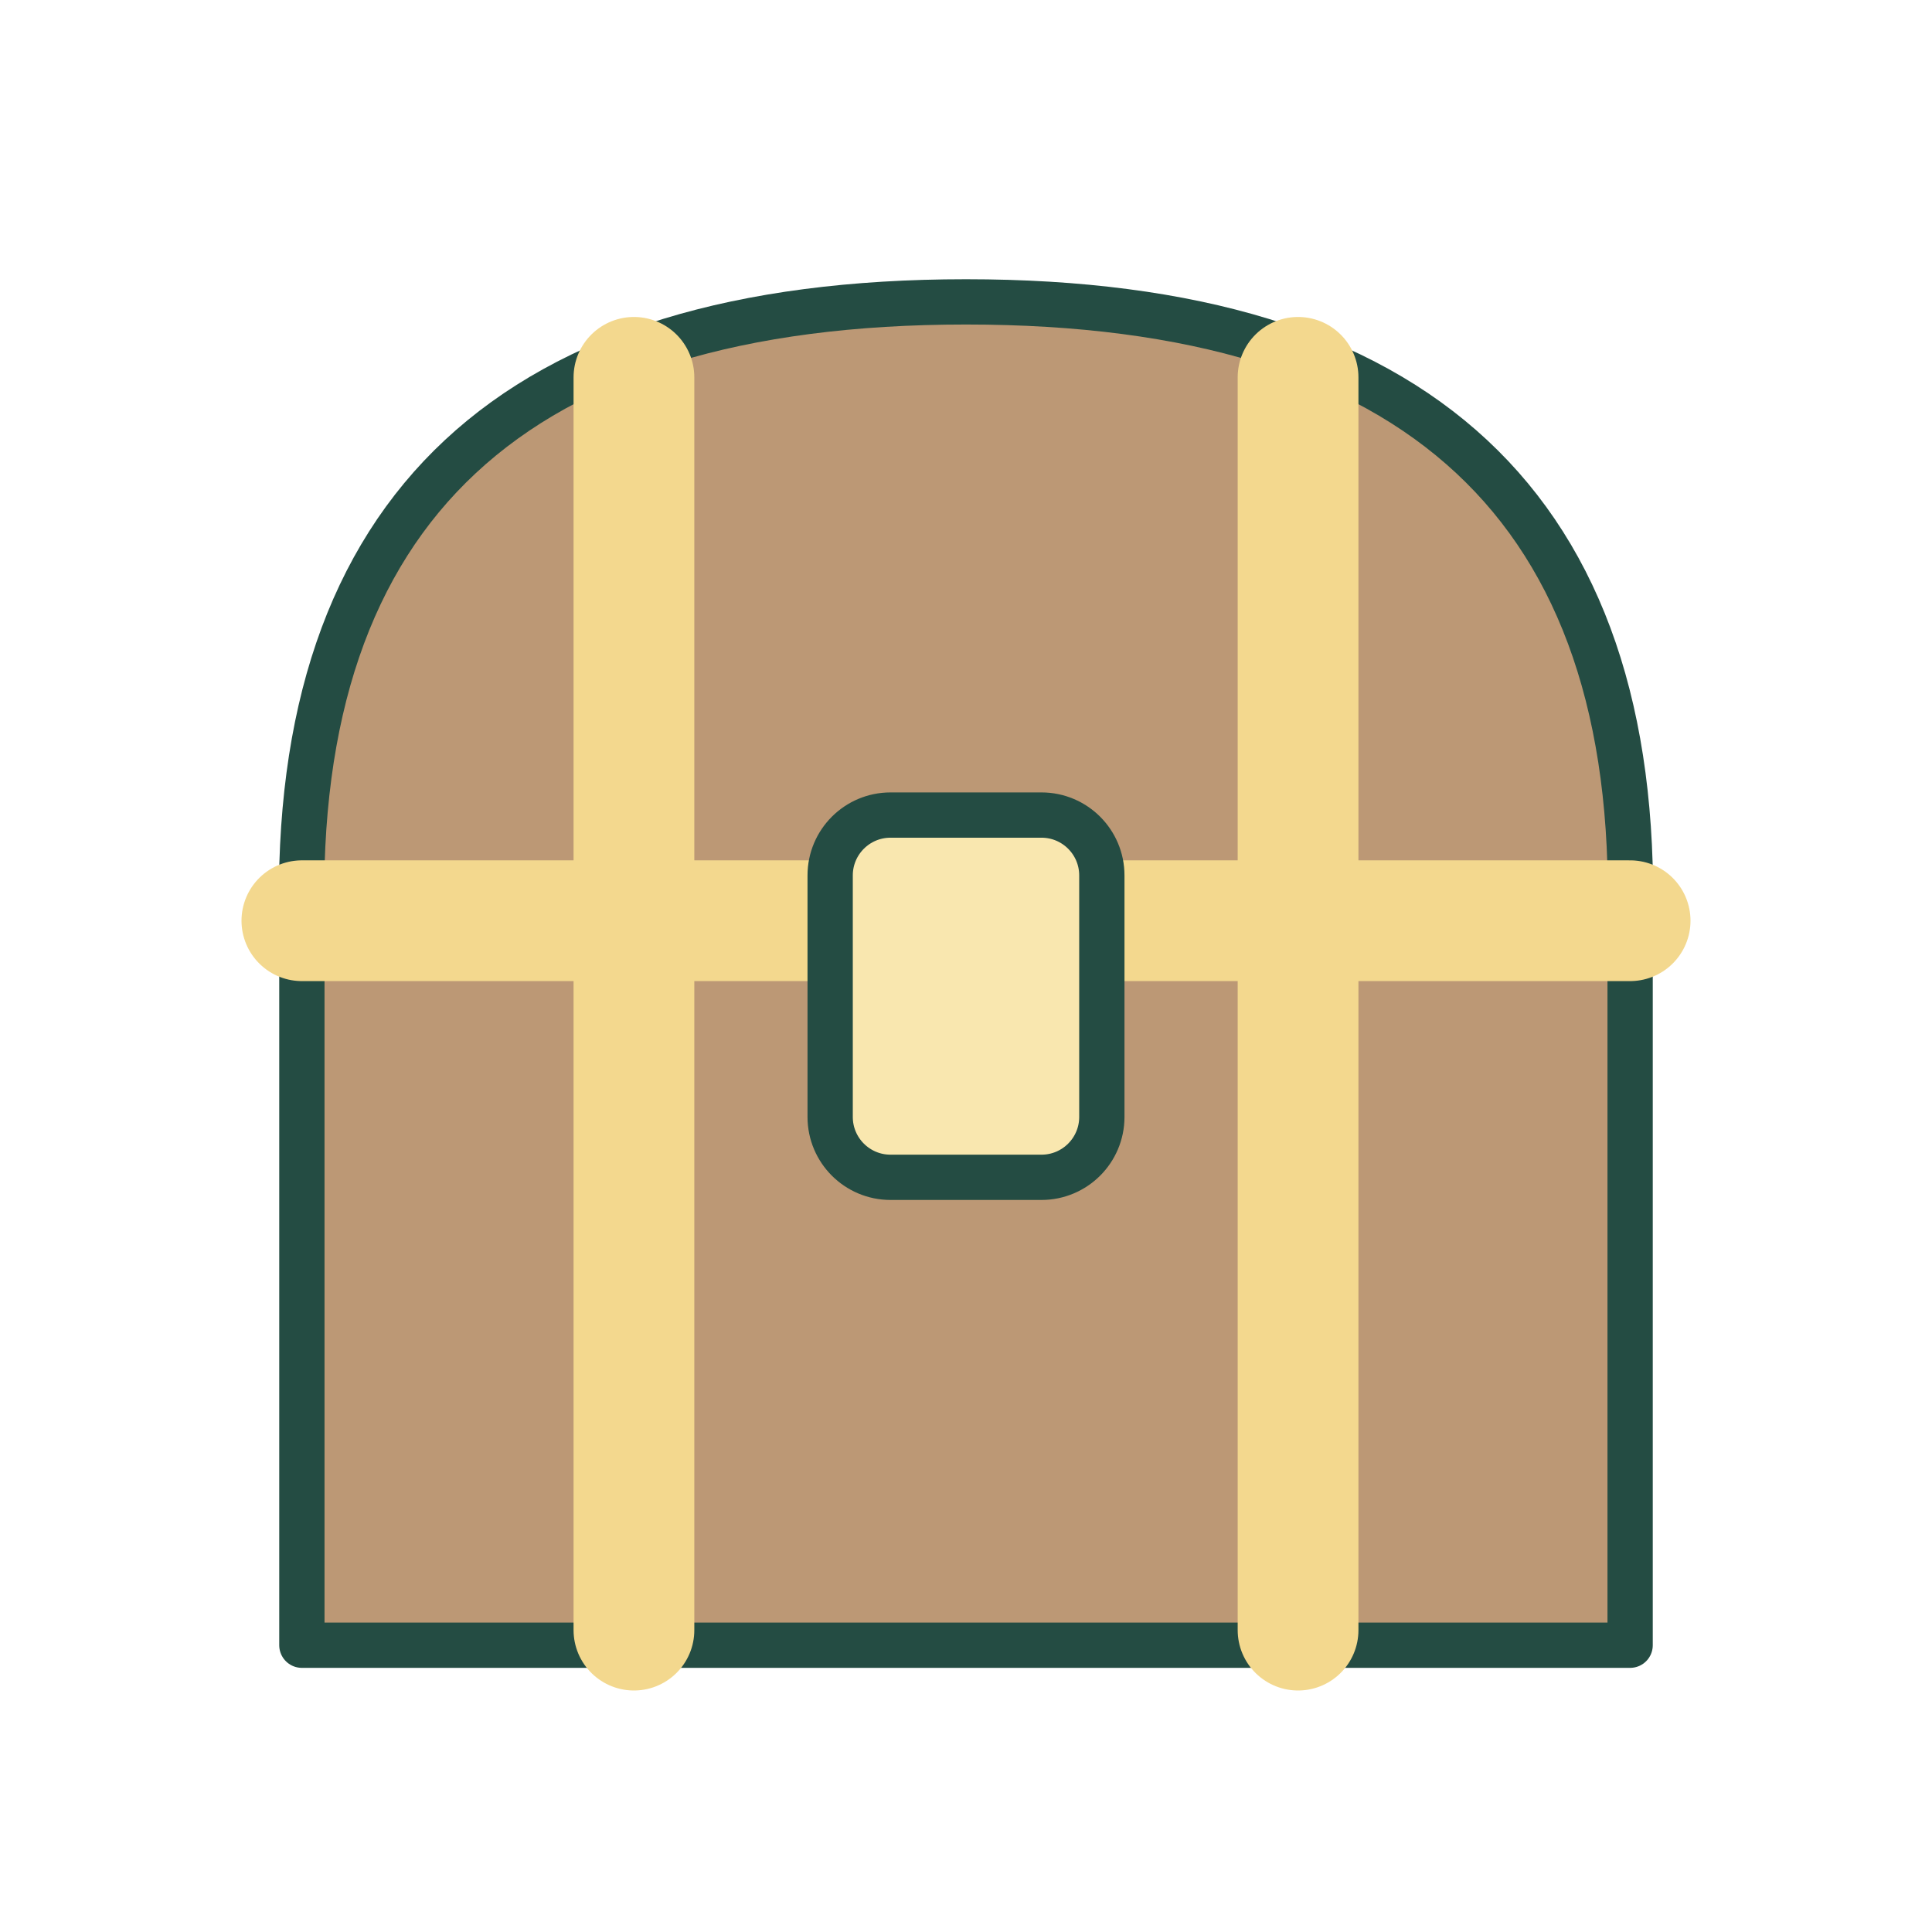
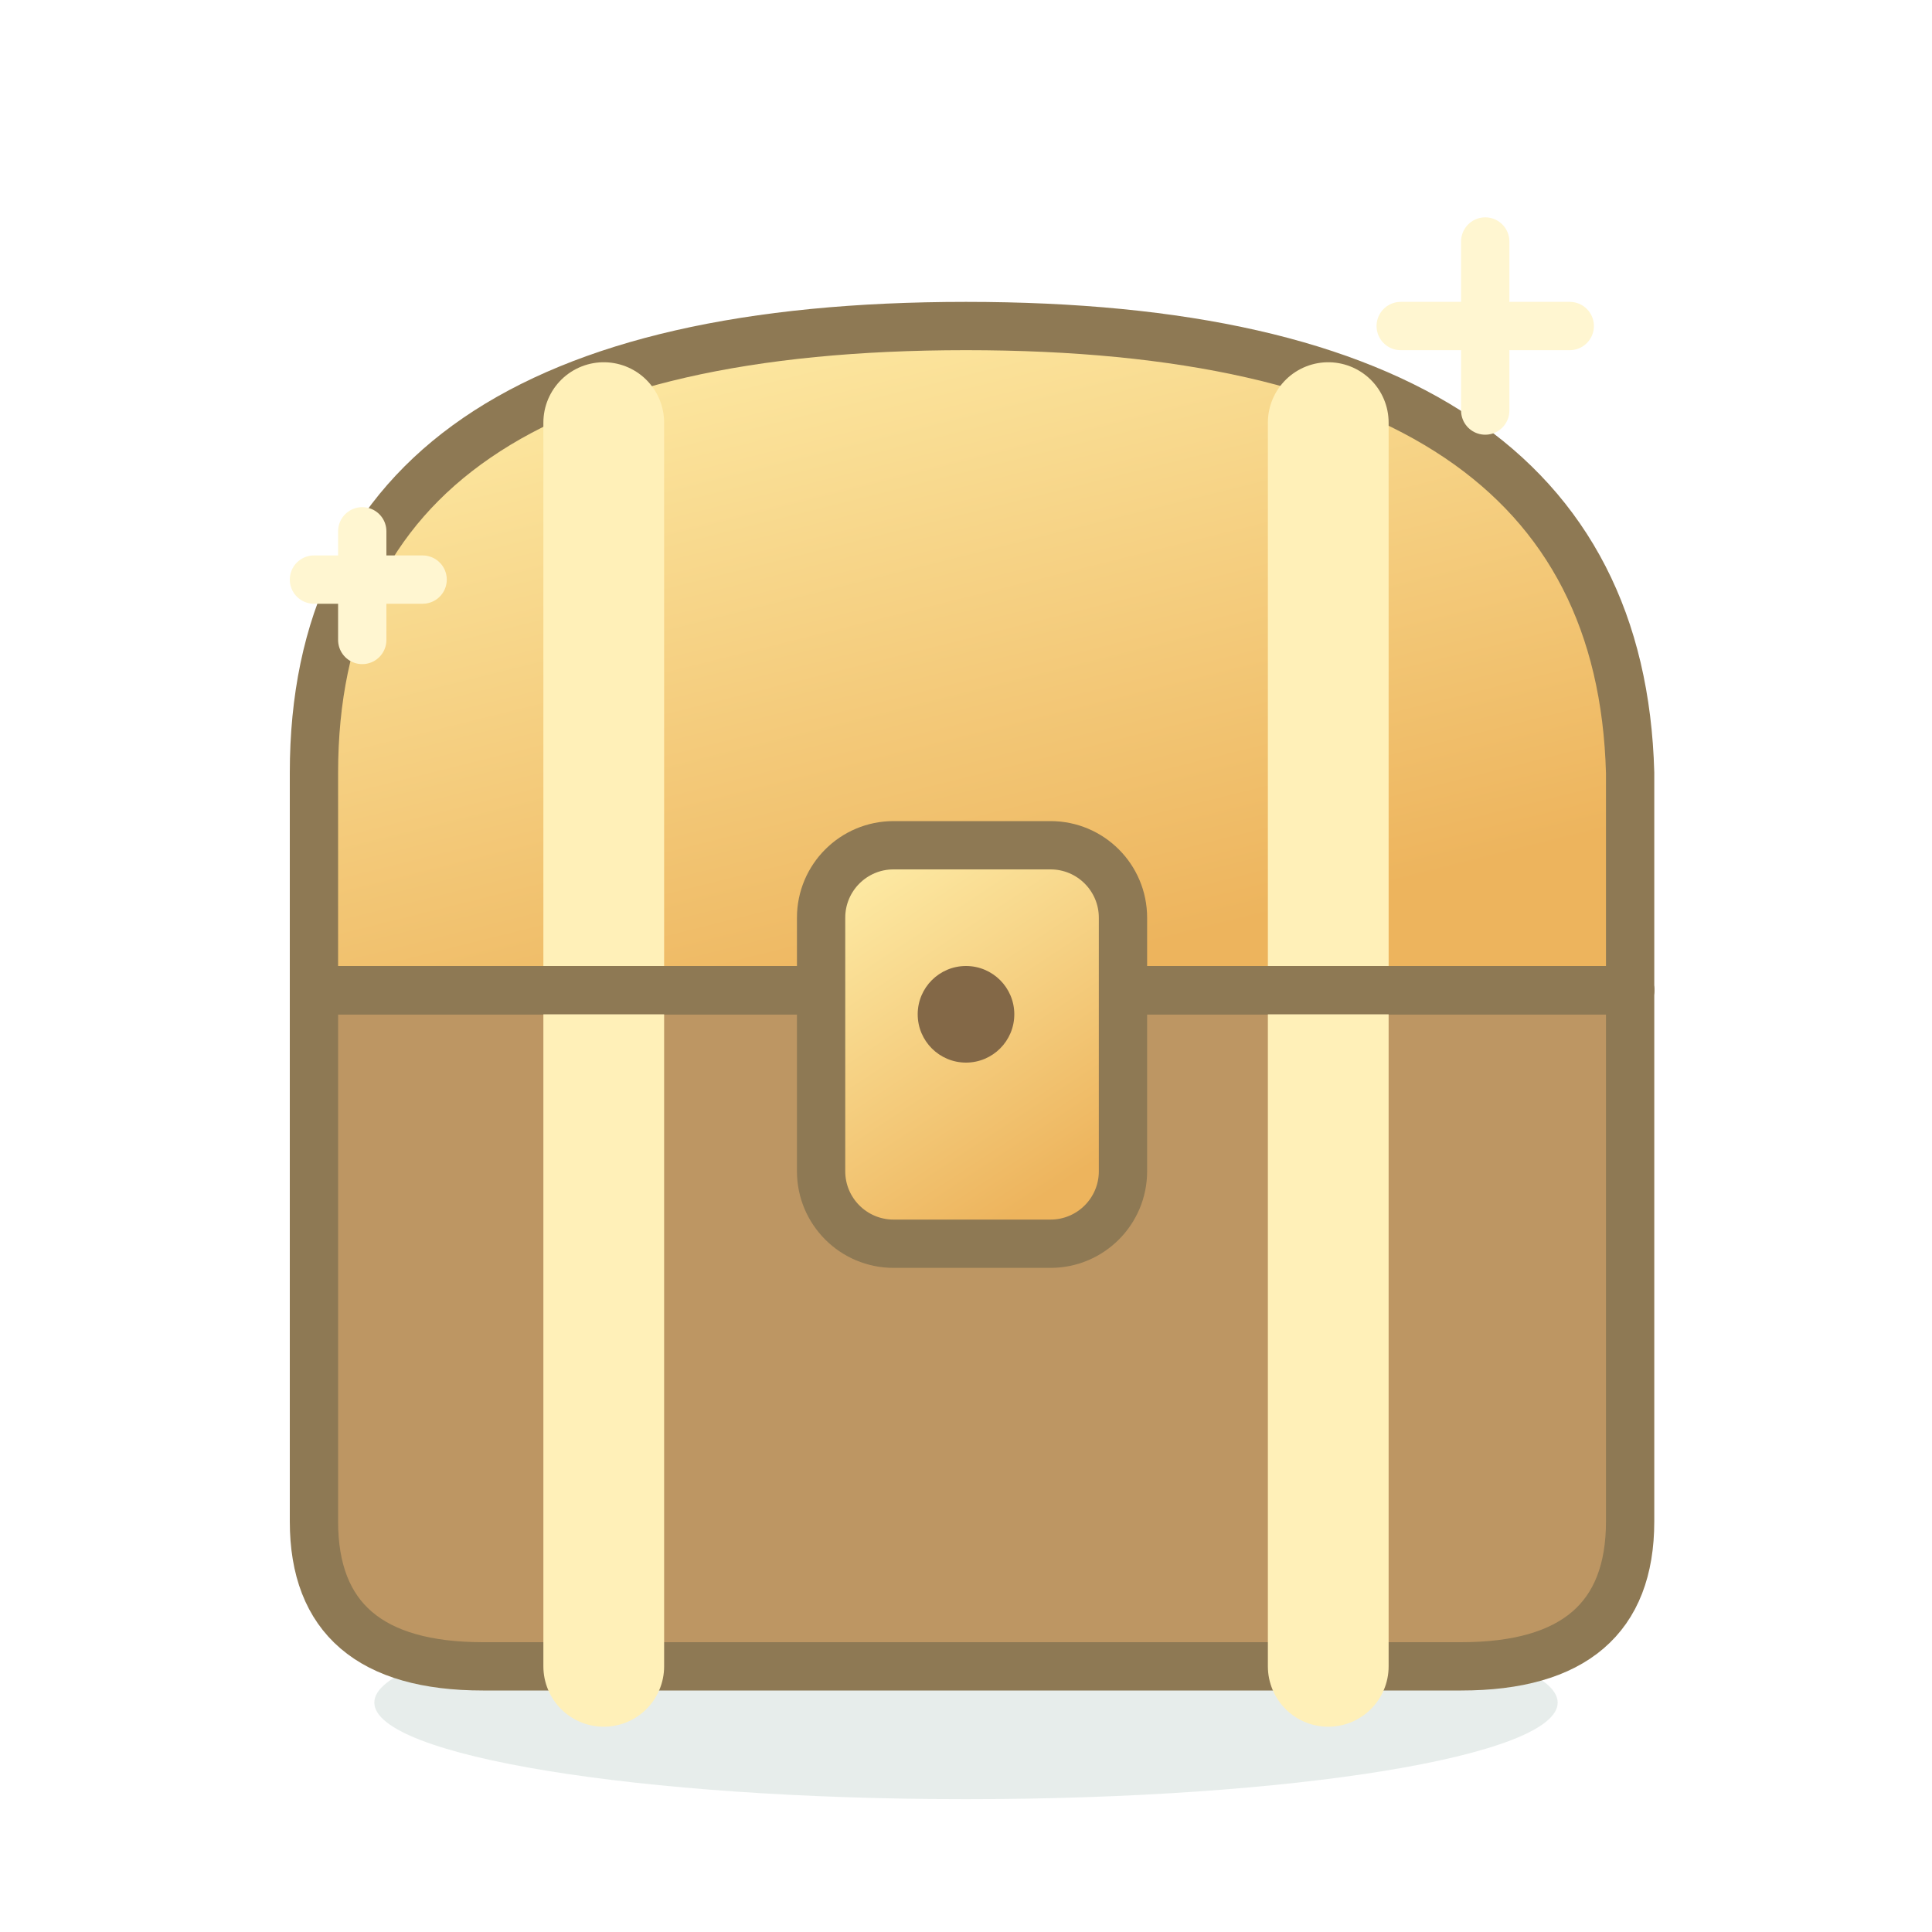
- <svg xmlns="http://www.w3.org/2000/svg" viewBox="0 0 128 128" fill="none">
-   <g stroke="#244c43" stroke-width="3" stroke-linecap="round" stroke-linejoin="round">
-     <path d="M20 61q-1-41 44-41q45 0 44 41v48H20Z" fill="#bc9875" />
-     <path d="M20 61h88M42 25v83m44-83v83" stroke="#f3d88e" stroke-width="8" />
-     <rect x="55" y="54" width="18" height="24" rx="4" fill="#f9e7af" />
+ <svg xmlns="http://www.w3.org/2000/svg" viewBox="0 0 160 160" fill="none">
+   <defs>
+     <linearGradient id="gold" x2=".5" y2="1">
+       <stop stop-color="#fff0ac" />
+       <stop offset="1" stop-color="#edb45d" />
+     </linearGradient>
+     <linearGradient id="mint" x2=".8" y2="1">
+       <stop stop-color="#bde3cd" />
+       <stop offset="1" stop-color="#69ab91" />
+     </linearGradient>
+     <linearGradient id="water" x2=".8" y2="1">
+       <stop stop-color="#c3f0f1" />
+       <stop offset="1" stop-color="#70b5c3" />
+     </linearGradient>
+     <linearGradient id="pink" x2=".8" y2="1">
+       <stop stop-color="#ffd5c7" />
+       <stop offset="1" stop-color="#e9a093" />
+     </linearGradient>
+     <radialGradient id="pearl">
+       <stop stop-color="#fffef9" />
+       <stop offset=".65" stop-color="#f4eada" />
+       <stop offset="1" stop-color="#b5d9d5" />
+     </radialGradient>
+   </defs>
+   <ellipse cx="80" cy="141" rx="49" ry="8" fill="#346a57" opacity=".12" />
+   <g stroke="#8e7954" stroke-width="4" stroke-linecap="round" stroke-linejoin="round">
+     <path d="M26 82h109v44q0 12-14 12H40q-14 0-14-12Z" fill="#bd9663" />
+     <path d="M26 82V64q0-37 54-37t55 37v18Z" fill="url(#gold)" />
+     <path d="M50 35v103m60-103v103" stroke="#fff0b8" stroke-width="10" />
+     <path d="M26 82h109" />
+     <rect x="68" y="70" width="25" height="33" rx="6" fill="url(#gold)" />
  </g>
+   <circle cx="80" cy="84" r="4" fill="#836847" />
+   <path d="M123 20v14m-7-7h14M30 44v9m-4-5h9" stroke="#fff6d1" stroke-width="4" stroke-linecap="round" />
</svg>
